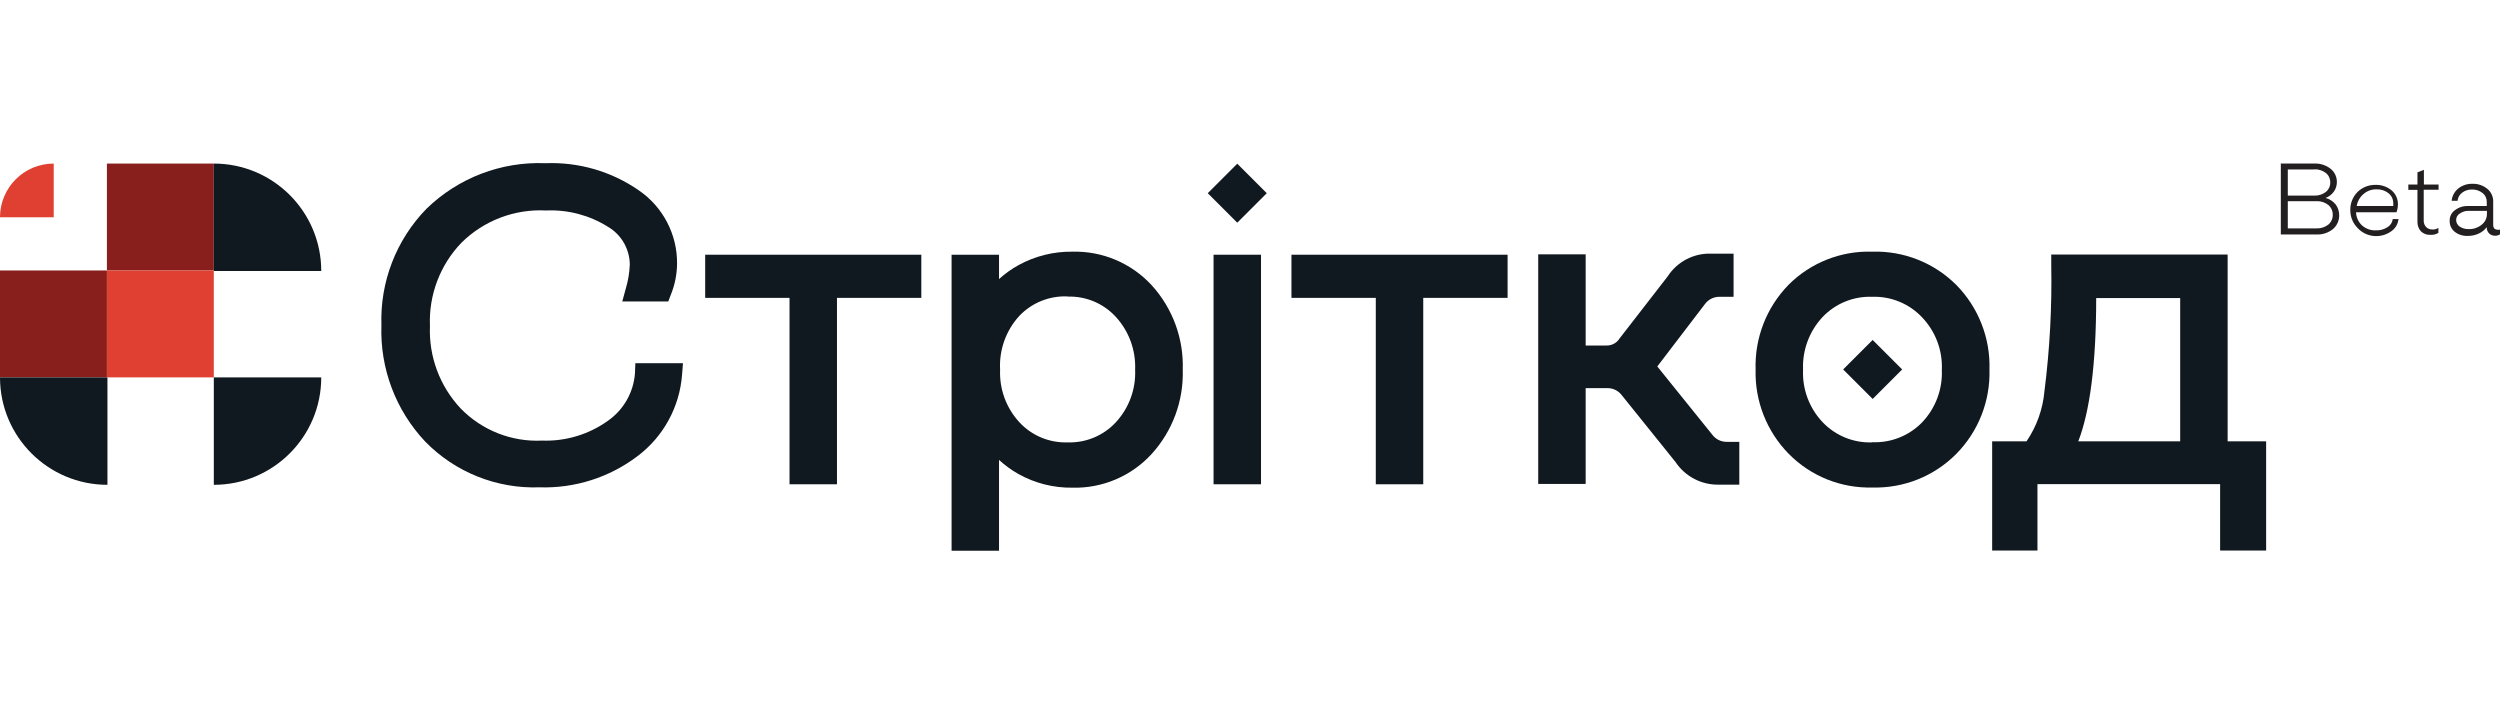
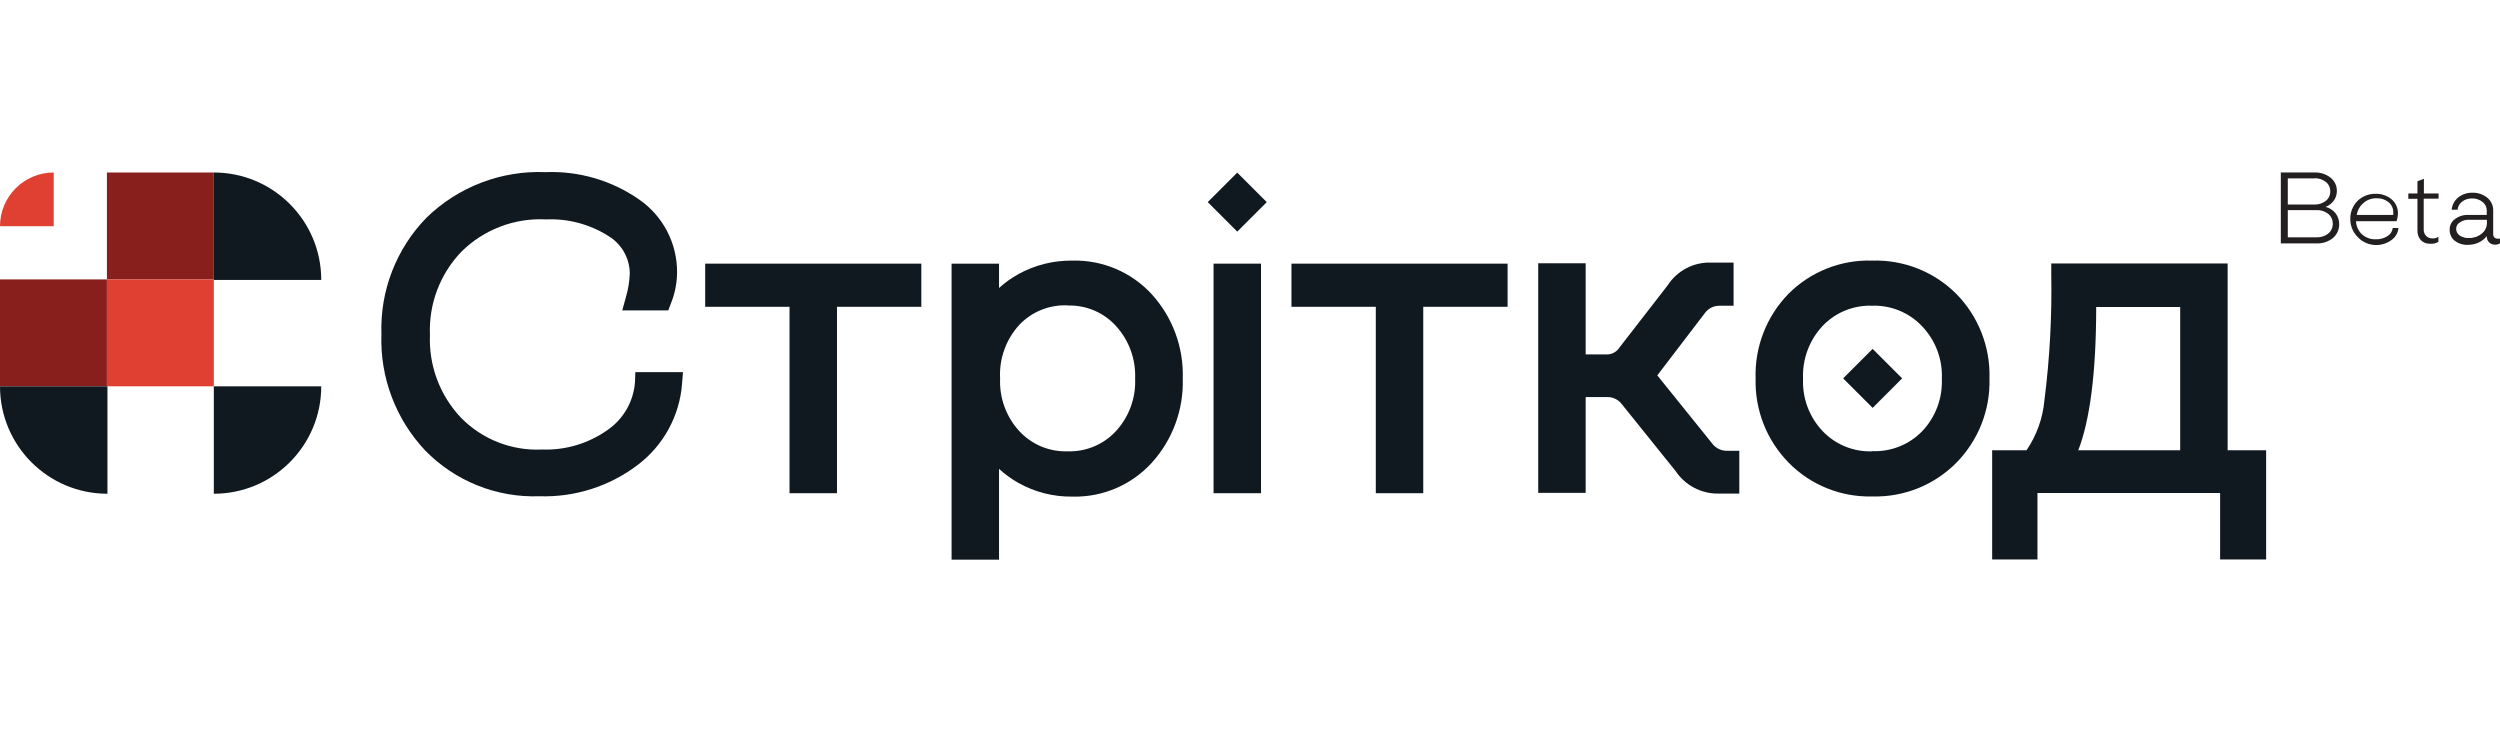
- <svg xmlns="http://www.w3.org/2000/svg" id="Основна_частина_текст" data-name="Основна частина+текст" height="40" width="140" viewBox="0 0 139.61 21.62">
+ <svg xmlns="http://www.w3.org/2000/svg" id="Основна_частина_текст" data-name="Основна частина+текст" height="41" width="140" viewBox="0 0 139.61 21.62">
  <defs>
    <style>.cls-1{fill:#e04031;}.cls-2{fill:#891f1d;}.cls-3{fill:#111920;}.cls-4{fill:#231f20;}</style>
  </defs>
  <path class="cls-1" d="M3,0H3A0,0,0,0,1,3,0V3A0,0,0,0,1,3,3H0A0,0,0,0,1,0,3V3A3,3,0,0,1,3,0Z" />
  <rect class="cls-2" x="5.97" width="5.97" height="5.97" />
  <rect class="cls-1" x="5.97" y="5.97" width="5.97" height="5.97" />
  <path class="cls-3" d="M11.94,11.94h6a0,0,0,0,1,0,0v0a6,6,0,0,1-6,6h0a0,0,0,0,1,0,0v-6A0,0,0,0,1,11.94,11.94Z" />
  <rect class="cls-2" y="5.97" width="5.97" height="5.97" />
  <path class="cls-3" d="M0,11.94H6a0,0,0,0,1,0,0v6a0,0,0,0,1,0,0H6a6,6,0,0,1-6-6v0A0,0,0,0,1,0,11.94Z" />
  <path class="cls-3" d="M11.94,0h0a6,6,0,0,1,6,6V6a0,0,0,0,1,0,0h-6a0,0,0,0,1,0,0V0A0,0,0,0,1,11.94,0Z" />
  <path class="cls-3" d="M-321.09,1817.47a3.56,3.56,0,0,1-1.52,2.67,5.94,5.94,0,0,1-3.67,1.1,5.94,5.94,0,0,1-4.54-1.79,6.34,6.34,0,0,1-1.72-4.61,6.32,6.32,0,0,1,1.76-4.65,6.25,6.25,0,0,1,4.73-1.8,6,6,0,0,1,3.45.91,2.47,2.47,0,0,1,1.22,2.1,5.38,5.38,0,0,1-.22,1.34l-0.2.73h2.57l0.14-.37a4.71,4.71,0,0,0,.35-1.73,4.91,4.91,0,0,0-2.13-4.1,8.55,8.55,0,0,0-5.22-1.52,9,9,0,0,0-6.64,2.54,8.88,8.88,0,0,0-2.52,6.51,9,9,0,0,0,2.44,6.49,8.49,8.49,0,0,0,6.39,2.56,8.6,8.6,0,0,0,5.47-1.74,6.28,6.28,0,0,0,2.49-4.56l0.05-.63h-2.66Z" transform="translate(356.55 -1805.77)" />
  <polygon class="cls-3" points="39.38 7.5 44.09 7.5 44.09 17.91 46.74 17.91 46.74 7.5 51.45 7.5 51.45 5.09 39.38 5.09 39.38 7.5" />
  <path class="cls-3" d="M-296.67,1810.69a6.09,6.09,0,0,0-3,.75,5.8,5.8,0,0,0-1.09.78v-1.36h-2.65v16.53h2.65v-5.07a5.9,5.9,0,0,0,1.09.79,6,6,0,0,0,3,.76,5.8,5.8,0,0,0,4.44-1.89,6.69,6.69,0,0,0,1.73-4.7,6.68,6.68,0,0,0-1.73-4.71A5.82,5.82,0,0,0-296.67,1810.69Zm-0.26,2.51a3.49,3.49,0,0,1,2.7,1.14,4.12,4.12,0,0,1,1.07,2.94,4.07,4.07,0,0,1-1.07,2.93,3.51,3.51,0,0,1-2.7,1.13,3.51,3.51,0,0,1-2.7-1.13,4.08,4.08,0,0,1-1.07-2.93,4.11,4.11,0,0,1,1.07-3A3.51,3.51,0,0,1-296.93,1813.19Z" transform="translate(356.55 -1805.77)" />
  <rect class="cls-3" x="67.77" y="5.09" width="2.65" height="12.82" />
  <polygon class="cls-3" points="72.12 7.5 76.83 7.5 76.83 17.91 79.48 17.91 79.48 7.5 84.19 7.5 84.19 5.09 72.12 5.09 72.12 7.5" />
  <path class="cls-3" d="M-260.93,1820.91l-3.07-3.81,2.65-3.47a1,1,0,0,1,.84-0.42h0.77v-2.41H-261a2.78,2.78,0,0,0-2.42,1.27l-2.69,3.47a0.83,0.83,0,0,1-.73.39H-268v-5.09h-2.65v12.82H-268v-5.35h1.22a1,1,0,0,1,.8.4l3,3.73a2.83,2.83,0,0,0,2.44,1.26h1.12v-2.39h-0.67A1,1,0,0,1-260.93,1820.91Z" transform="translate(356.55 -1805.77)" />
  <path class="cls-3" d="M-252,1810.69a6.32,6.32,0,0,0-4.68,1.86,6.48,6.48,0,0,0-1.83,4.72,6.46,6.46,0,0,0,1.85,4.71,6.31,6.31,0,0,0,4.67,1.88,6.35,6.35,0,0,0,4.68-1.87,6.44,6.44,0,0,0,1.86-4.71,6.46,6.46,0,0,0-1.85-4.73A6.37,6.37,0,0,0-252,1810.69Zm0,10.65a3.64,3.64,0,0,1-2.77-1.13,4,4,0,0,1-1.09-2.92,4.06,4.06,0,0,1,1.09-2.95,3.64,3.64,0,0,1,2.77-1.13,3.66,3.66,0,0,1,2.79,1.15,4,4,0,0,1,1.1,2.94,4,4,0,0,1-1.1,2.92A3.67,3.67,0,0,1-252,1821.33Z" transform="translate(356.55 -1805.77)" />
  <path class="cls-3" d="M-232.15,1821.28v-10.43H-242v0.58a48.73,48.73,0,0,1-.38,7.05,5.9,5.9,0,0,1-1,2.8h-1.92v6.1h2.53v-3.71h10.2v3.71H-230v-6.1h-2.15Zm-2.65-8v8h-5.69c0.64-1.65,1-4.29,1-8h4.69Z" transform="translate(356.55 -1805.77)" />
  <rect class="cls-3" x="-253.14" y="1816.1" width="2.33" height="2.33" transform="translate(1567.75 -1095.33) rotate(45)" />
  <rect class="cls-3" x="-288.62" y="1806.25" width="2.33" height="2.33" transform="translate(1550.39 -1073.12) rotate(45)" />
  <path class="cls-4" d="M-229.17,1805.77h1.86a1.37,1.37,0,0,1,.91.29,0.93,0.93,0,0,1,.35.74,0.91,0.91,0,0,1-.17.54,1,1,0,0,1-.46.35,1.06,1.06,0,0,1,.56.36,1,1,0,0,1,.2.61,1,1,0,0,1-.35.77,1.37,1.37,0,0,1-.91.3h-2v-4Zm1.86,0.33h-1.48v1.46h1.48a1,1,0,0,0,.65-0.21,0.66,0.66,0,0,0,.24-0.53,0.65,0.65,0,0,0-.24-0.52A1,1,0,0,0-227.31,1806.09Zm0.13,1.77h-1.61v1.52h1.61a1,1,0,0,0,.65-0.21,0.69,0.69,0,0,0,.25-0.55,0.7,0.7,0,0,0-.25-0.55A1,1,0,0,0-227.18,1807.87Z" transform="translate(356.55 -1805.77)" />
  <path class="cls-4" d="M-224.9,1809.36a1.4,1.4,0,0,1-.4-1,1.4,1.4,0,0,1,.4-1,1.4,1.4,0,0,1,1-.4,1.34,1.34,0,0,1,.91.31,1,1,0,0,1,.35.78,1.3,1.3,0,0,1-.08.44h-2.26a1.06,1.06,0,0,0,.33.73,1.1,1.1,0,0,0,.79.28,1.11,1.11,0,0,0,.64-0.18,0.61,0.61,0,0,0,.29-0.45h0.32a0.93,0.93,0,0,1-.4.68,1.44,1.44,0,0,1-.88.27A1.4,1.4,0,0,1-224.9,1809.36Zm0-1.22h2c0-.07,0-0.11,0-0.14a0.72,0.72,0,0,0-.26-0.57,1,1,0,0,0-.67-0.22,1.05,1.05,0,0,0-.73.26A1.09,1.09,0,0,0-224.94,1808.14Z" transform="translate(356.55 -1805.77)" />
  <path class="cls-4" d="M-220.38,1807.23h-0.82v1.71a0.51,0.51,0,0,0,.13.37,0.47,0.47,0,0,0,.36.14,0.5,0.5,0,0,0,.33-0.09v0.28a0.74,0.74,0,0,1-.45.11,0.7,0.7,0,0,1-.53-0.2,0.77,0.77,0,0,1-.19-0.55v-1.76h-0.51v-0.3h0.51v-0.68l0.36-.14v0.82h0.82v0.3Z" transform="translate(356.55 -1805.77)" />
  <path class="cls-4" d="M-218.76,1808.14h1.08v-0.25a0.6,0.6,0,0,0-.24-0.48,0.9,0.9,0,0,0-.59-0.19,0.86,0.86,0,0,0-.55.18,0.64,0.64,0,0,0-.25.45h-0.33a1,1,0,0,1,.36-0.68,1.21,1.21,0,0,1,.8-0.27,1.24,1.24,0,0,1,.83.28,0.89,0.89,0,0,1,.33.71v1.32a0.27,0.27,0,0,0,.06.18,0.21,0.21,0,0,0,.16.07,0.29,0.29,0,0,0,.16,0v0.26a0.43,0.43,0,0,1-.27.08,0.46,0.46,0,0,1-.34-0.13,0.47,0.47,0,0,1-.13-0.35h0a1.16,1.16,0,0,1-.45.36,1.4,1.4,0,0,1-.61.13,1.12,1.12,0,0,1-.73-0.23,0.75,0.75,0,0,1-.28-0.61,0.69,0.69,0,0,1,.26-0.57A1.13,1.13,0,0,1-218.76,1808.14Zm-0.63.77a0.45,0.45,0,0,0,.2.38,0.86,0.86,0,0,0,.51.14,1.08,1.08,0,0,0,.71-0.24,0.75,0.75,0,0,0,.3-0.6v-0.18h-1a0.84,0.84,0,0,0-.5.14A0.42,0.42,0,0,0-219.39,1808.91Z" transform="translate(356.55 -1805.77)" />
</svg>
